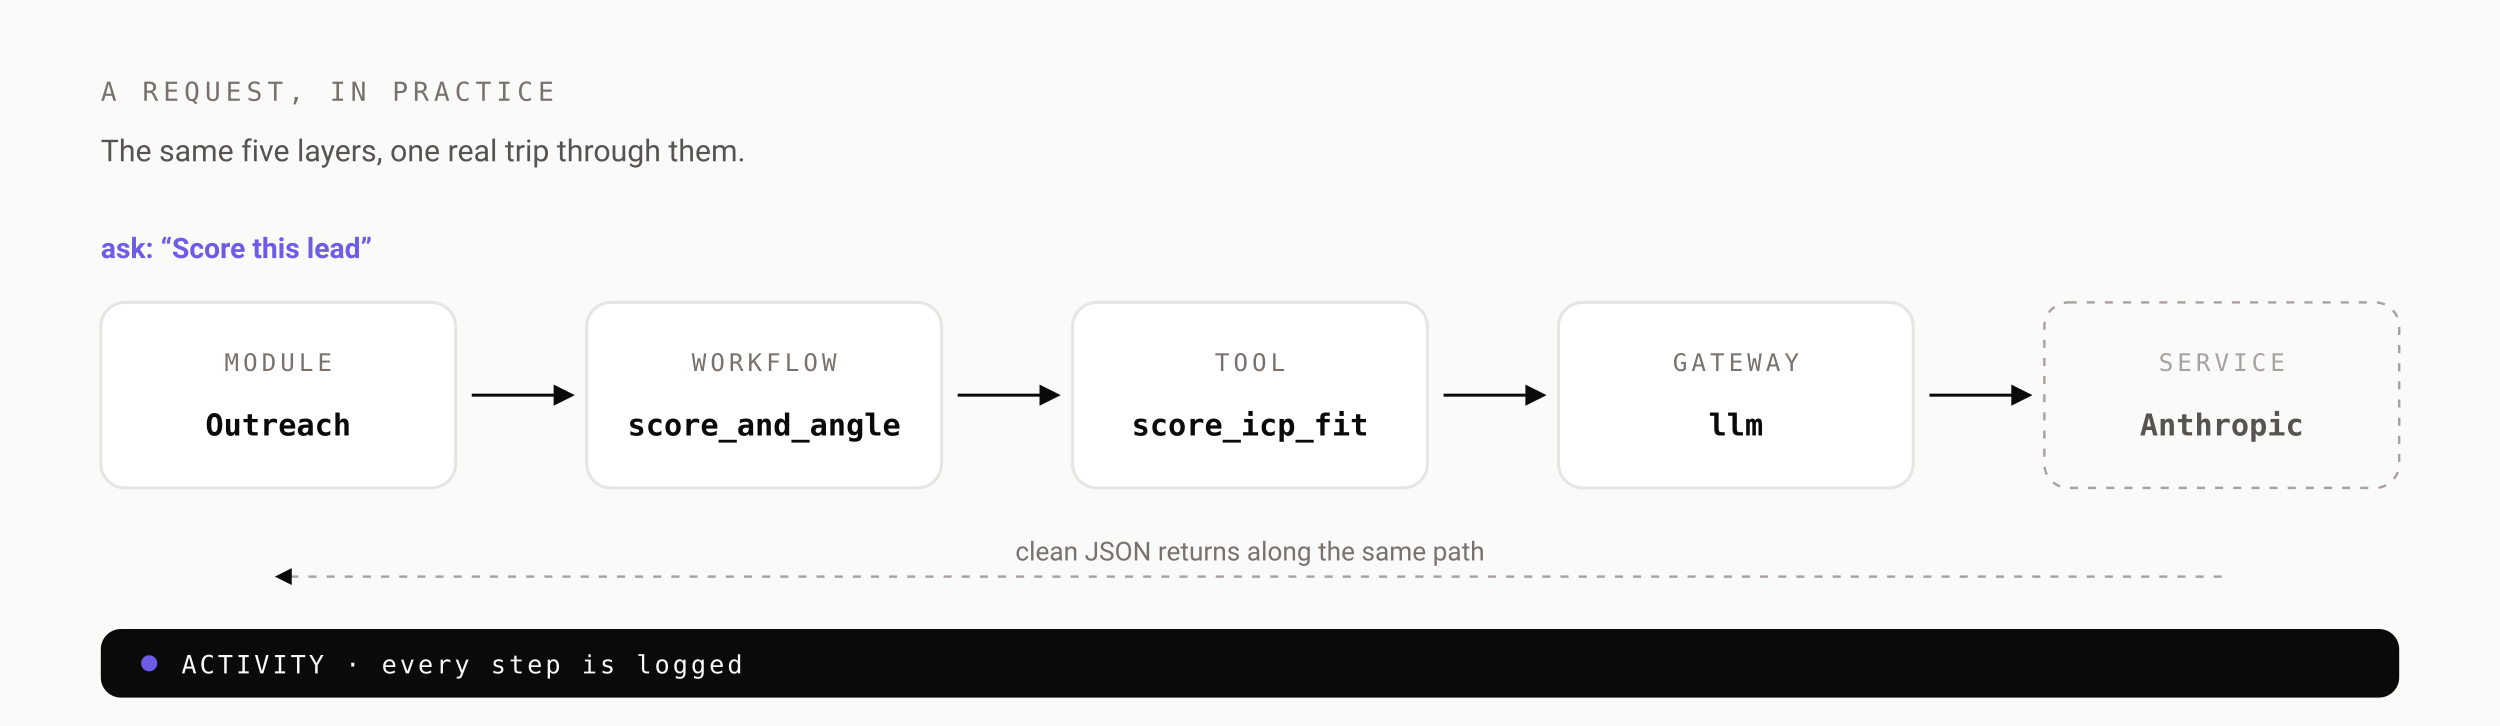
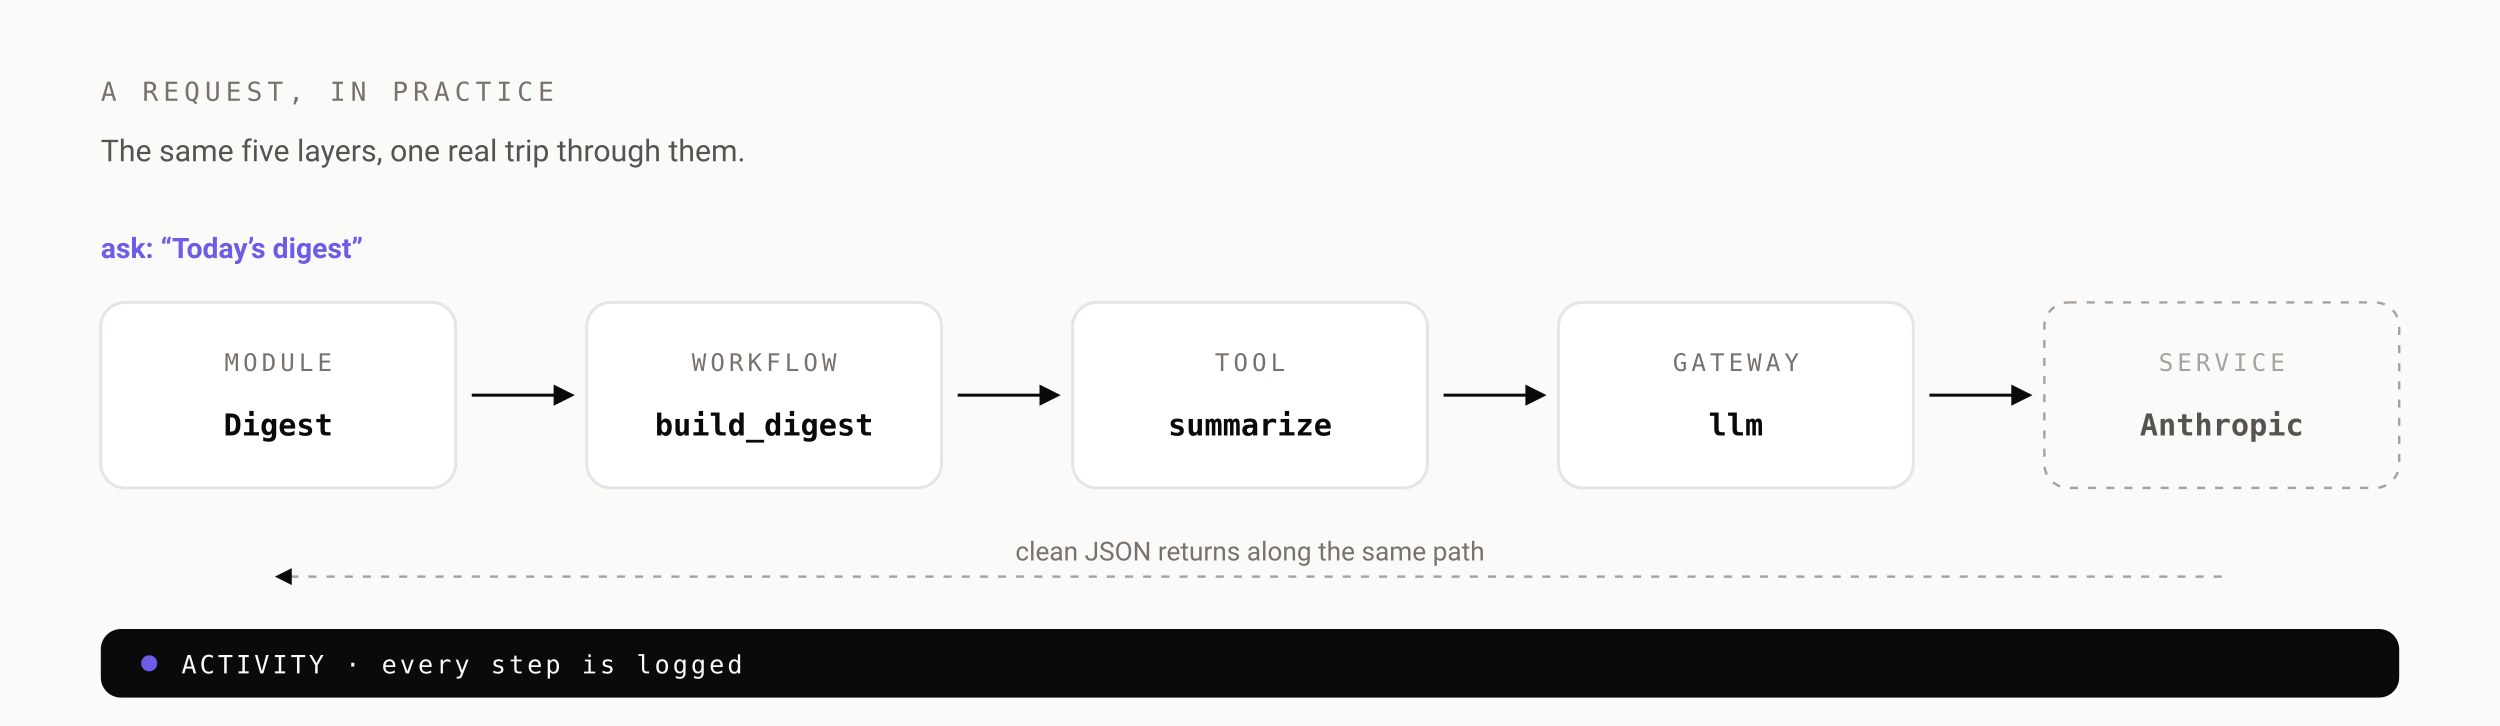
<svg xmlns="http://www.w3.org/2000/svg" viewBox="0 0 1240 360">
  <defs>
    <marker id="a" viewBox="0 0 10 10" refX="8" refY="5" markerWidth="7" markerHeight="7" orient="auto-start-reverse">
      <path d="M0 0L10 5L0 10z" fill="#0A0A0A" />
    </marker>
  </defs>
  <rect width="1240" height="360" fill="#FAFAF9" />
  <text x="50" y="50" font-family="ui-monospace, SFMono-Regular, Menlo, monospace" font-size="13" letter-spacing="2.5" fill="#78716C">A REQUEST, IN PRACTICE</text>
  <text x="50" y="80" font-family="system-ui, -apple-system, 'Segoe UI', Roboto, Helvetica, Arial, sans-serif" font-size="15" fill="#57534E">The same five layers, one real trip through them.</text>
-   <text x="50" y="128" font-family="system-ui, -apple-system, 'Segoe UI', Roboto, Helvetica, Arial, sans-serif" font-size="14" font-weight="600" fill="#6C5CE7">ask: “Score this lead”</text>
+   <text x="50" y="128" font-family="system-ui, -apple-system, 'Segoe UI', Roboto, Helvetica, Arial, sans-serif" font-size="14" font-weight="600" fill="#6C5CE7">ask: “Today’s digest”</text>
  <rect x="50" y="150" width="176" height="92" rx="12" fill="#FFFFFF" stroke="#E7E5E4" stroke-width="1.5" />
  <text x="138" y="184" text-anchor="middle" font-family="ui-monospace, SFMono-Regular, Menlo, monospace" font-size="12" letter-spacing="2" fill="#78716C">MODULE</text>
-   <text x="138" y="216" text-anchor="middle" font-family="ui-monospace, SFMono-Regular, Menlo, monospace" font-size="15" font-weight="700" fill="#0A0A0A">Outreach</text>
+   <text x="138" y="216" text-anchor="middle" font-family="ui-monospace, SFMono-Regular, Menlo, monospace" font-size="15" font-weight="700" fill="#0A0A0A">Digest</text>
  <rect x="291" y="150" width="176" height="92" rx="12" fill="#FFFFFF" stroke="#E7E5E4" stroke-width="1.5" />
  <text x="379" y="184" text-anchor="middle" font-family="ui-monospace, SFMono-Regular, Menlo, monospace" font-size="12" letter-spacing="2" fill="#78716C">WORKFLOW</text>
-   <text x="379" y="216" text-anchor="middle" font-family="ui-monospace, SFMono-Regular, Menlo, monospace" font-size="15" font-weight="700" fill="#0A0A0A">score_and_angle</text>
+   <text x="379" y="216" text-anchor="middle" font-family="ui-monospace, SFMono-Regular, Menlo, monospace" font-size="15" font-weight="700" fill="#0A0A0A">build_digest</text>
  <rect x="532" y="150" width="176" height="92" rx="12" fill="#FFFFFF" stroke="#E7E5E4" stroke-width="1.5" />
  <text x="620" y="184" text-anchor="middle" font-family="ui-monospace, SFMono-Regular, Menlo, monospace" font-size="12" letter-spacing="2" fill="#78716C">TOOL</text>
-   <text x="620" y="216" text-anchor="middle" font-family="ui-monospace, SFMono-Regular, Menlo, monospace" font-size="15" font-weight="700" fill="#0A0A0A">score_icp_fit</text>
+   <text x="620" y="216" text-anchor="middle" font-family="ui-monospace, SFMono-Regular, Menlo, monospace" font-size="15" font-weight="700" fill="#0A0A0A">summarize</text>
  <rect x="773" y="150" width="176" height="92" rx="12" fill="#FFFFFF" stroke="#E7E5E4" stroke-width="1.5" />
  <text x="861" y="184" text-anchor="middle" font-family="ui-monospace, SFMono-Regular, Menlo, monospace" font-size="12" letter-spacing="2" fill="#78716C">GATEWAY</text>
  <text x="861" y="216" text-anchor="middle" font-family="ui-monospace, SFMono-Regular, Menlo, monospace" font-size="15" font-weight="700" fill="#0A0A0A">llm</text>
  <rect x="1014" y="150" width="176" height="92" rx="12" fill="none" stroke="#A8A29E" stroke-width="1.2" stroke-dasharray="4 5" />
  <text x="1102" y="184" text-anchor="middle" font-family="ui-monospace, SFMono-Regular, Menlo, monospace" font-size="12" letter-spacing="2" fill="#A8A29E">SERVICE</text>
  <text x="1102" y="216" text-anchor="middle" font-family="ui-monospace, SFMono-Regular, Menlo, monospace" font-size="15" font-weight="700" fill="#57534E">Anthropic</text>
  <line x1="234" y1="196" x2="283" y2="196" stroke="#0A0A0A" stroke-width="1.5" marker-end="url(#a)" />
  <line x1="475" y1="196" x2="524" y2="196" stroke="#0A0A0A" stroke-width="1.5" marker-end="url(#a)" />
  <line x1="716" y1="196" x2="765" y2="196" stroke="#0A0A0A" stroke-width="1.5" marker-end="url(#a)" />
  <line x1="957" y1="196" x2="1006" y2="196" stroke="#0A0A0A" stroke-width="1.5" marker-end="url(#a)" />
  <line x1="1102" y1="286" x2="138" y2="286" stroke="#A8A29E" stroke-width="1.2" stroke-dasharray="4 5" marker-end="url(#a)" />
  <text x="620" y="278" text-anchor="middle" font-family="system-ui, -apple-system, 'Segoe UI', Roboto, Helvetica, Arial, sans-serif" font-size="13" fill="#78716C">clean JSON returns along the same path</text>
  <rect x="50" y="312" width="1140" height="34" rx="10" fill="#0A0A0A" />
  <circle cx="74" cy="329" r="4" fill="#6C5CE7" />
  <text x="90" y="334" font-family="ui-monospace, SFMono-Regular, Menlo, monospace" font-size="12.5" letter-spacing="1.5" fill="#FAFAF9">ACTIVITY · every step is logged</text>
</svg>
